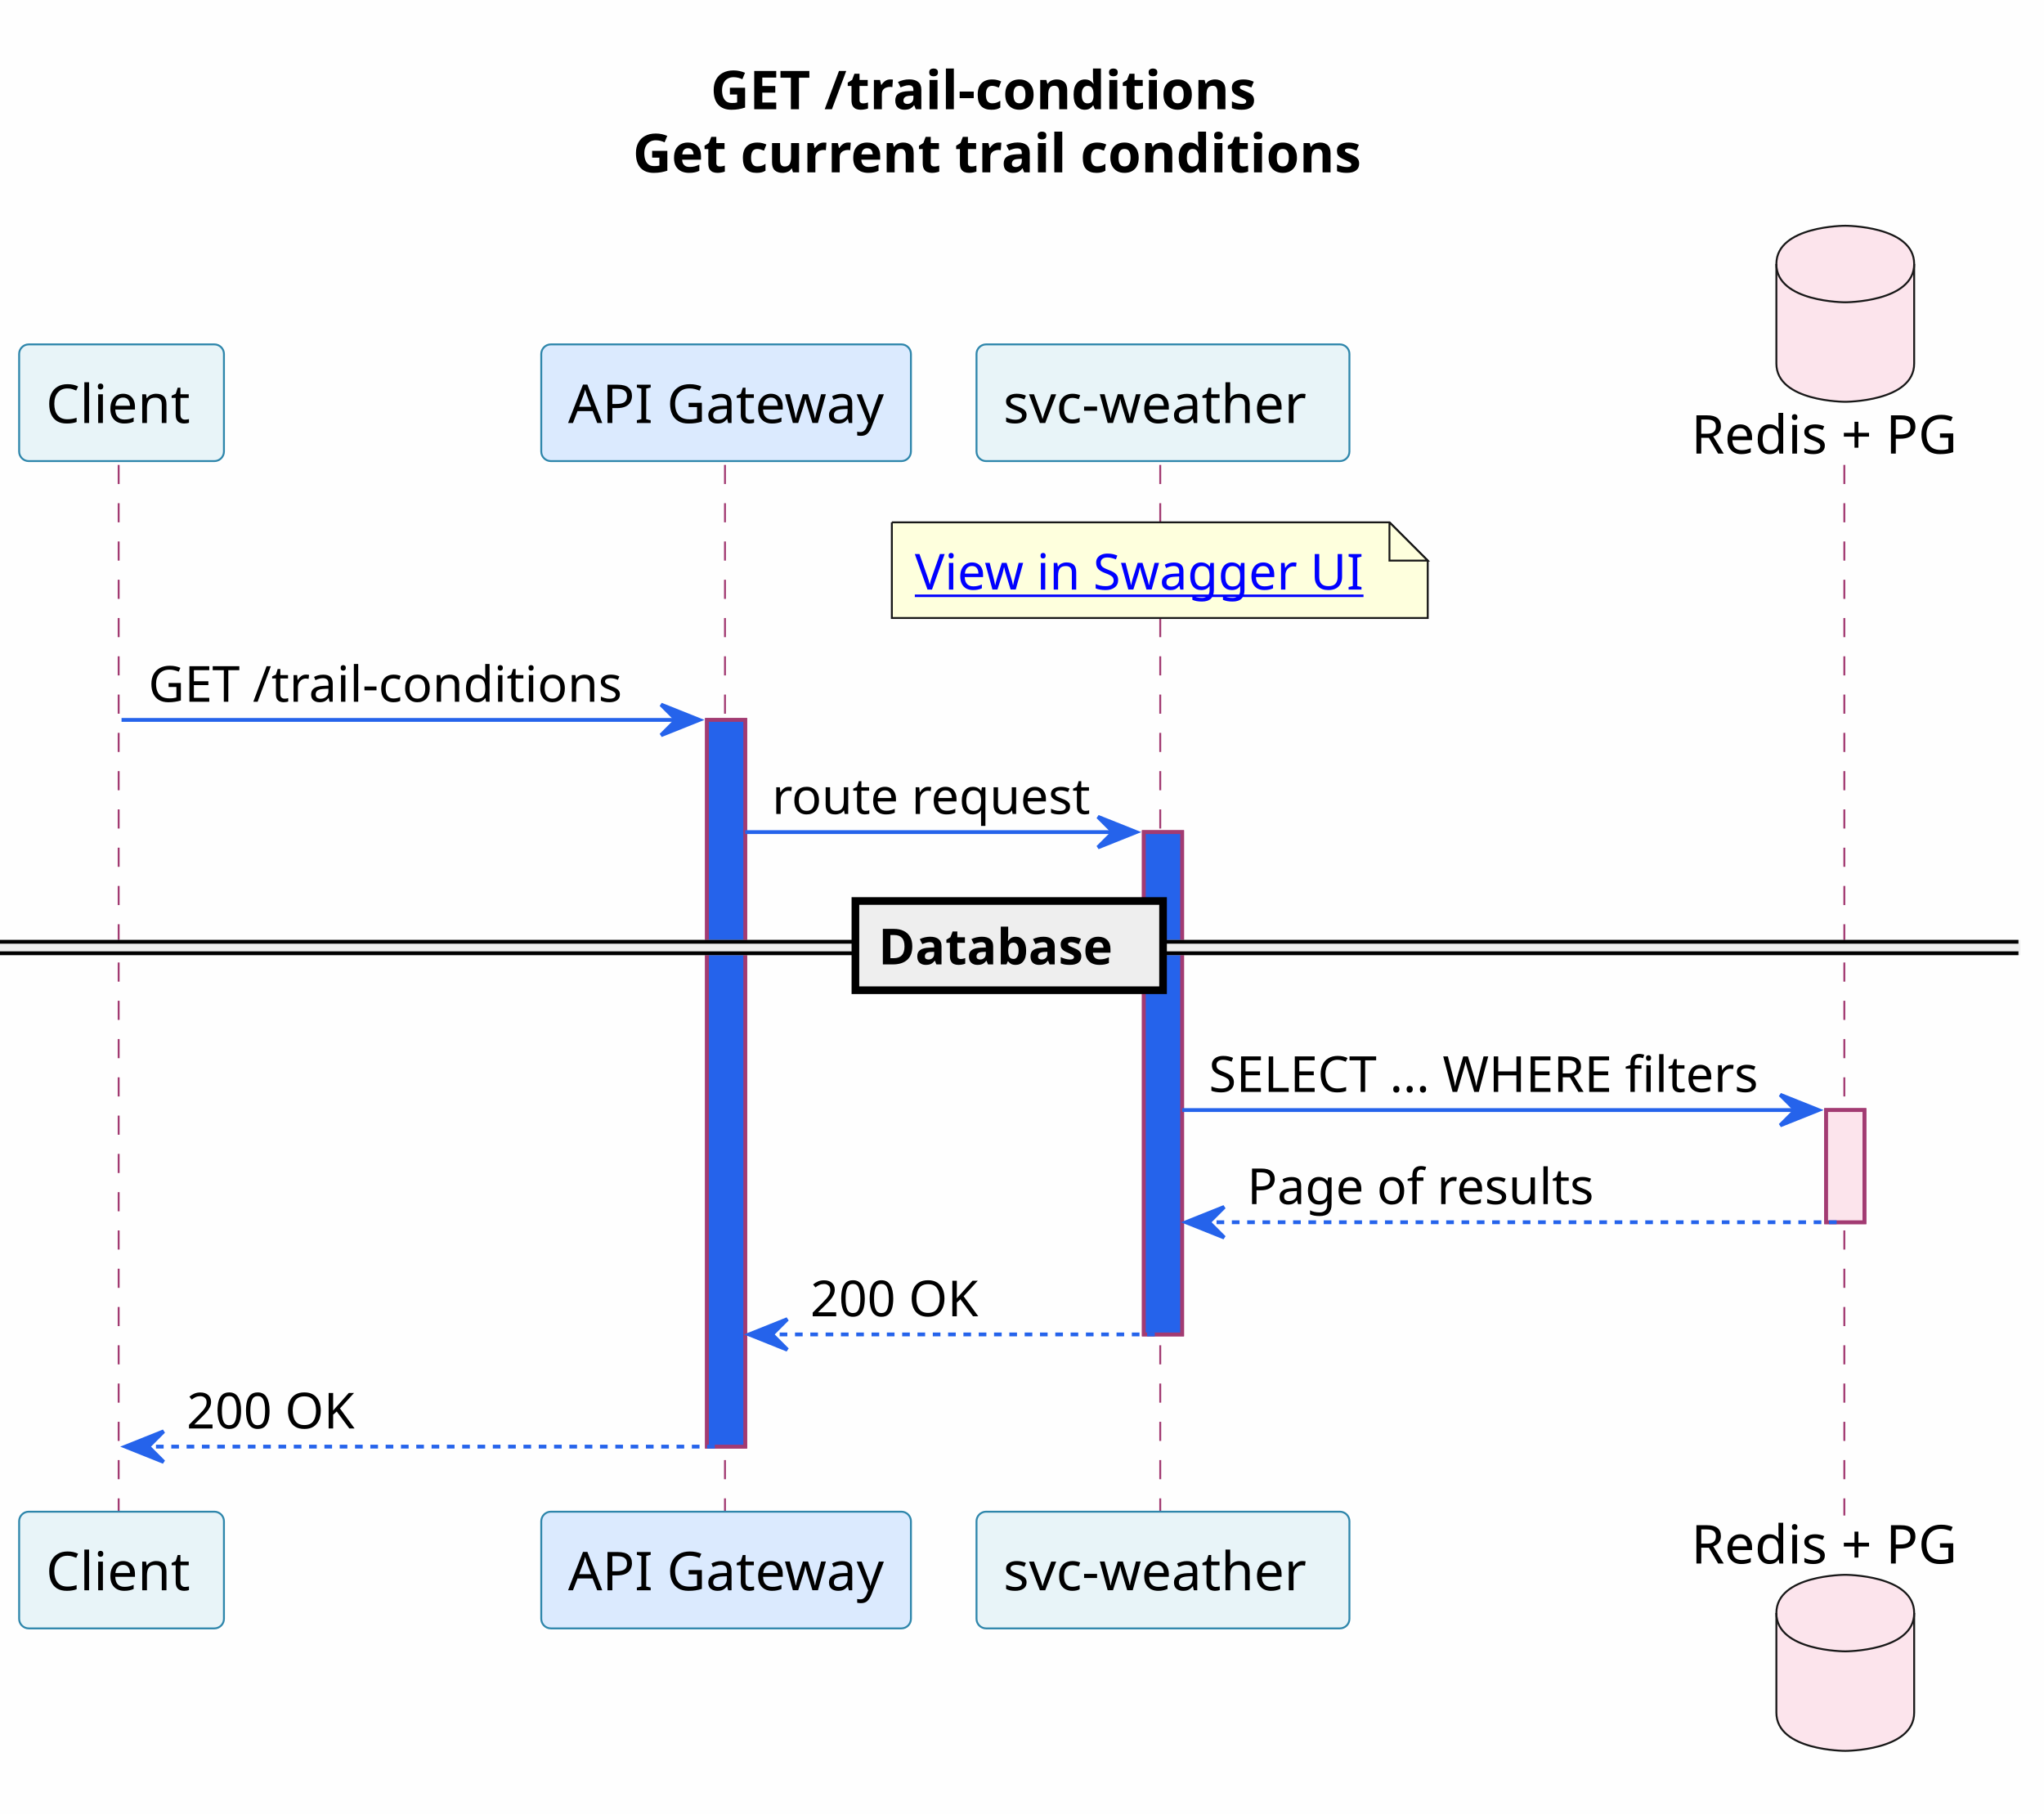
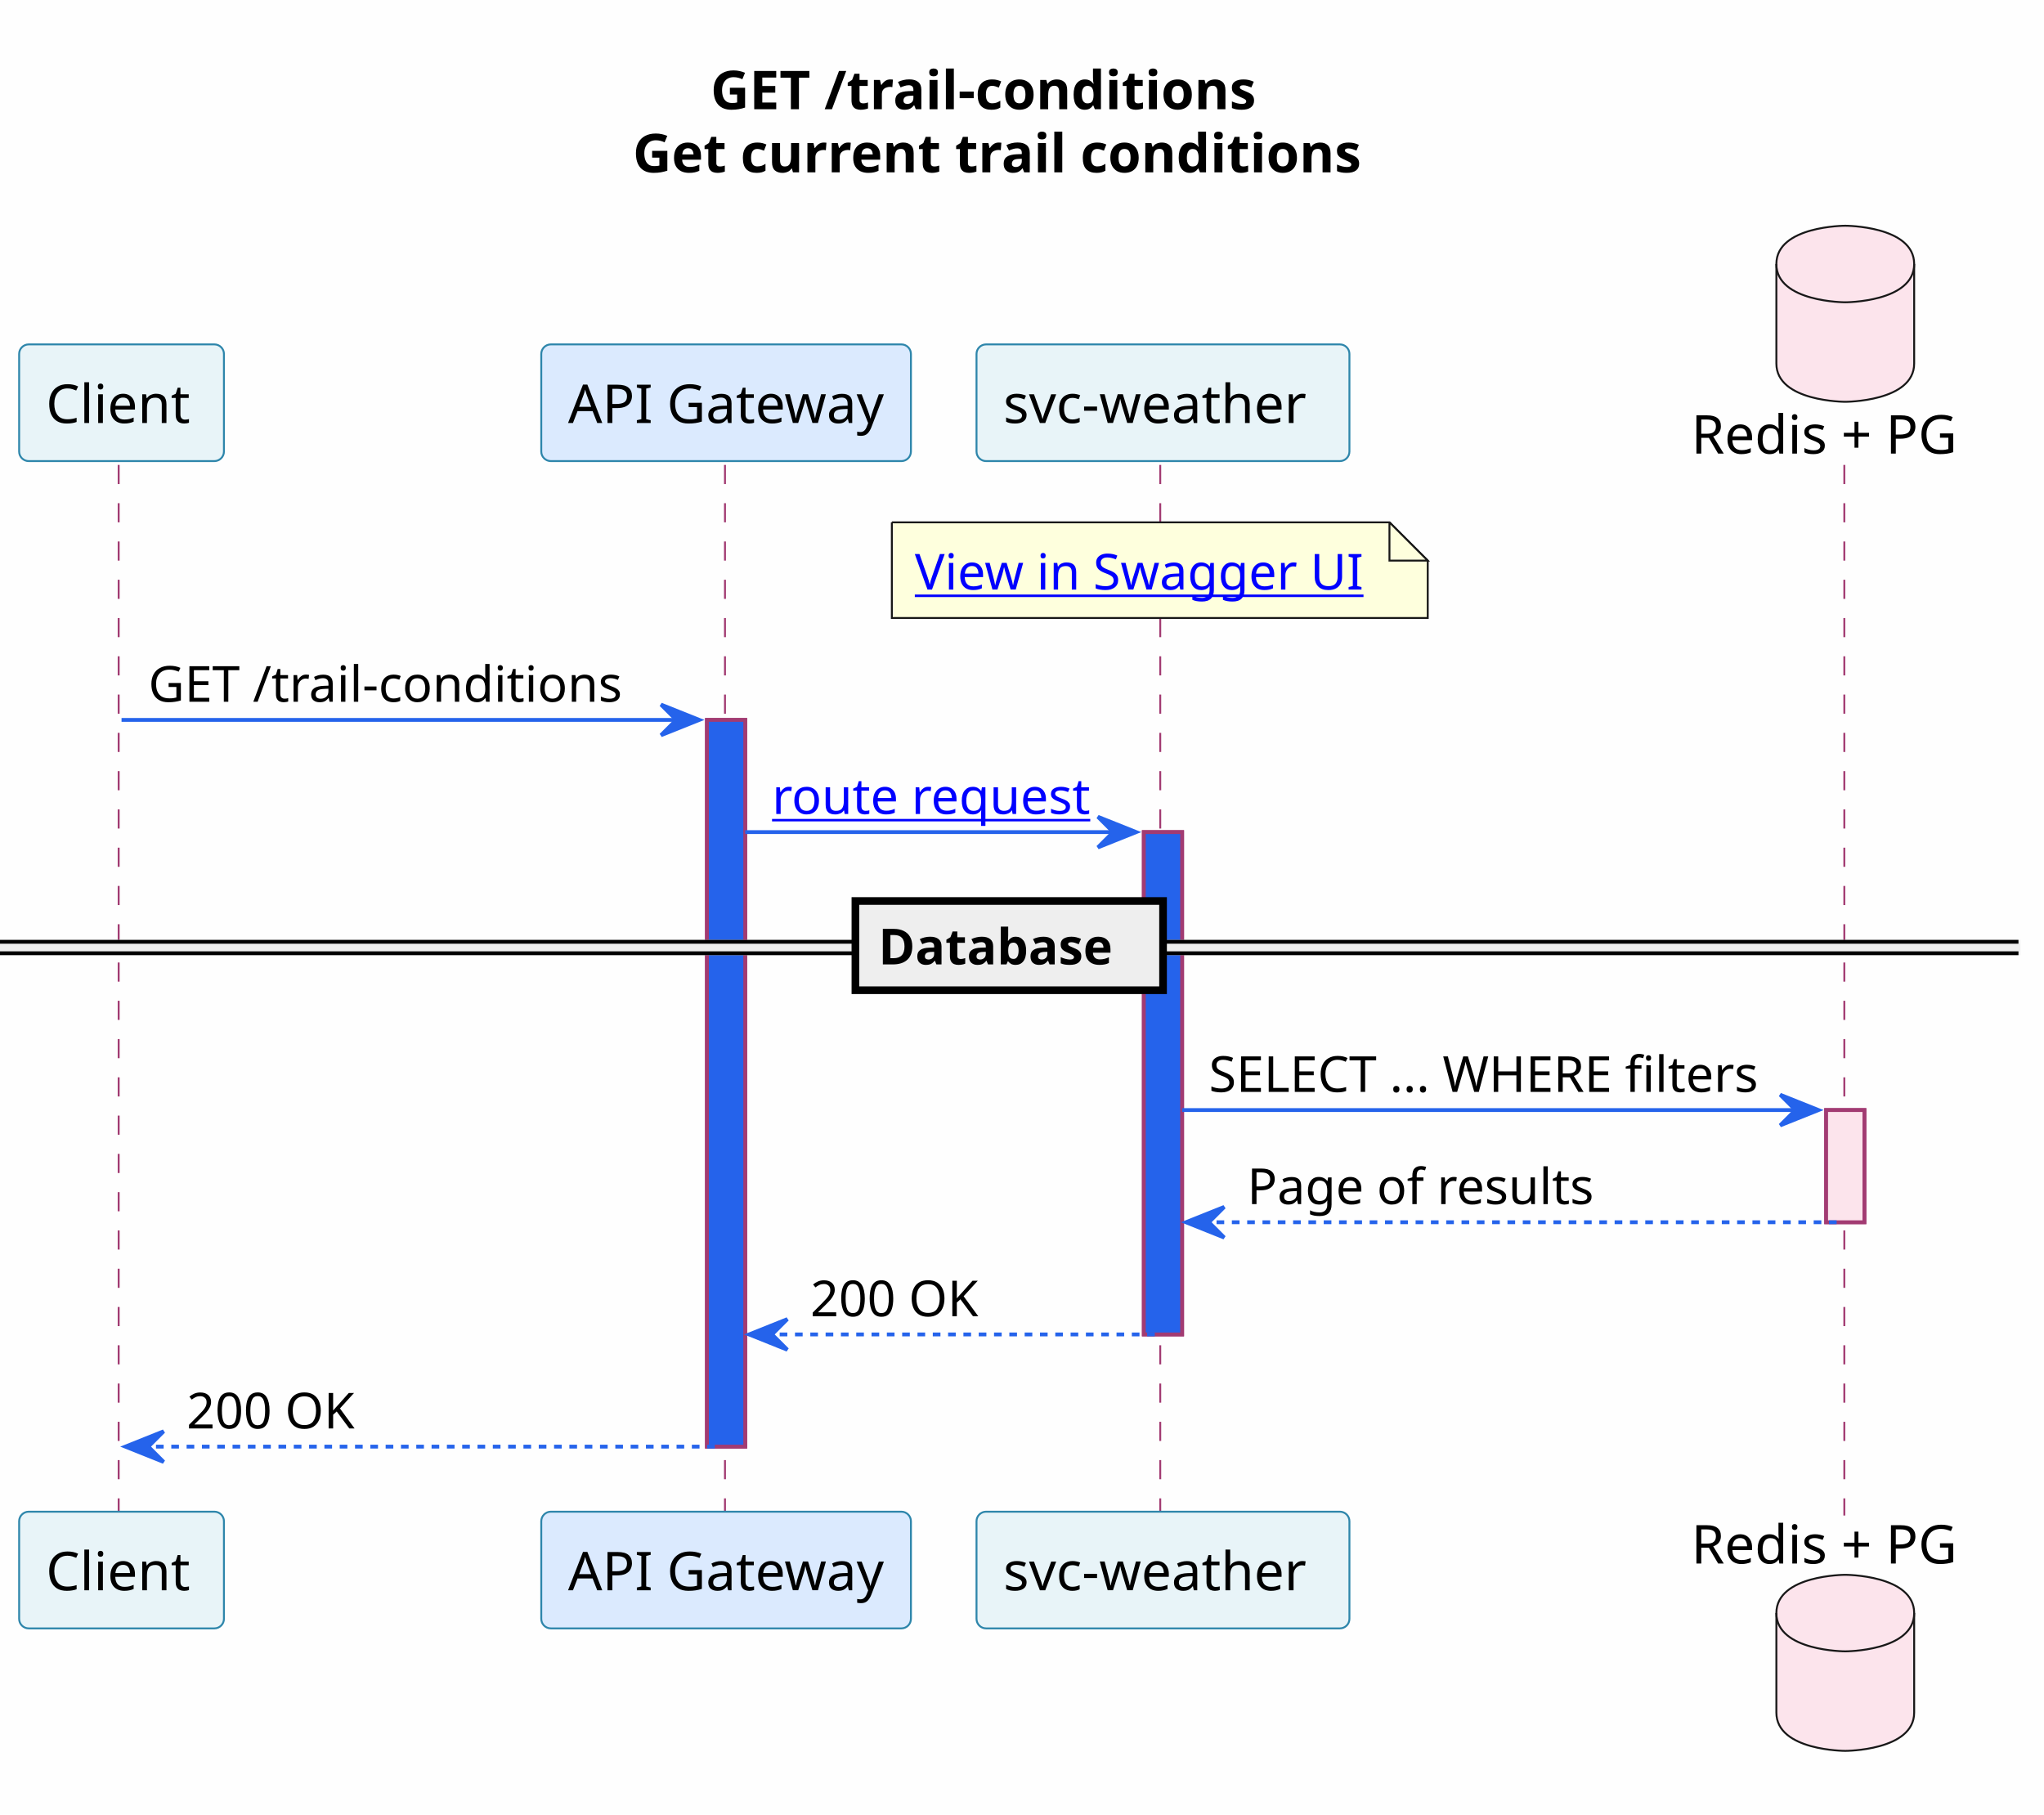
<svg xmlns="http://www.w3.org/2000/svg" xmlns:xlink="http://www.w3.org/1999/xlink" contentStyleType="text/css" data-diagram-type="SEQUENCE" height="474px" preserveAspectRatio="none" style="width:534px;height:474px;background:#FEFEFE;" version="1.1" viewBox="0 0 534 474" width="534px" zoomAndPan="magnify">
  <defs />
  <g>
    <rect fill="#FEFEFE" height="474" style="stroke:none;stroke-width:1;" width="534" x="0" y="0" />
    <text fill="#000000" font-family="Segoe UI" font-size="14" font-weight="bold" lengthAdjust="spacing" textLength="155.046" x="185.641" y="28.535">GET /trail-conditions</text>
    <text fill="#000000" font-family="Segoe UI" font-size="14" font-weight="bold" lengthAdjust="spacing" textLength="195.672" x="165.328" y="45.023">Get current trail conditions</text>
    <g>
      <rect fill="#2563EB" height="189.863" style="stroke:#A23B72;stroke-width:1;" width="10" x="184.694" y="188.086" />
    </g>
    <g>
      <rect fill="#2563EB" height="131.242" style="stroke:#A23B72;stroke-width:1;" width="10" x="298.829" y="217.397" />
    </g>
    <g>
      <rect fill="#FCE4EC" height="29.311" style="stroke:#A23B72;stroke-width:1;" width="10" x="477.082" y="290.018" />
    </g>
    <g>
      <rect fill="#000000" fill-opacity="0" height="274.484" width="8" x="27.752" y="121.465" />
      <line style="stroke:#A23B72;stroke-width:0.5;stroke-dasharray:5,5;" x1="31" x2="31" y1="121.465" y2="395.949" />
    </g>
    <g>
      <rect fill="#000000" fill-opacity="0" height="274.484" width="8" x="185.694" y="121.465" />
      <line style="stroke:#A23B72;stroke-width:0.5;stroke-dasharray:5,5;" x1="189.405" x2="189.405" y1="121.465" y2="395.949" />
    </g>
    <g>
      <rect fill="#000000" fill-opacity="0" height="274.484" width="8" x="299.829" y="121.465" />
      <line style="stroke:#A23B72;stroke-width:0.5;stroke-dasharray:5,5;" x1="303.116" x2="303.116" y1="121.465" y2="395.949" />
    </g>
    <g>
      <rect fill="#000000" fill-opacity="0" height="274.484" width="8" x="478.082" y="121.465" />
      <line style="stroke:#A23B72;stroke-width:0.5;stroke-dasharray:5,5;" x1="481.836" x2="481.836" y1="121.465" y2="395.949" />
    </g>
    <g class="participant participant-head" data-participant="Client">
      <rect fill="#E8F4F8" height="30.488" rx="2.5" ry="2.5" style="stroke:#2E86AB;stroke-width:0.5;" width="53.505" x="5" y="89.977" />
      <text fill="#000000" font-family="Segoe UI" font-size="14" lengthAdjust="spacing" textLength="39.505" x="12" y="110.512">Client</text>
    </g>
    <g class="participant participant-tail" data-participant="Client">
      <rect fill="#E8F4F8" height="30.488" rx="2.5" ry="2.5" style="stroke:#2E86AB;stroke-width:0.5;" width="53.505" x="5" y="394.949" />
      <text fill="#000000" font-family="Segoe UI" font-size="14" lengthAdjust="spacing" textLength="39.505" x="12" y="415.484">Client</text>
    </g>
    <g class="participant participant-head" data-participant="GW">
      <rect fill="#DBEAFE" height="30.488" rx="2.5" ry="2.5" style="stroke:#2E86AB;stroke-width:0.5;" width="96.578" x="141.405" y="89.977" />
      <text fill="#000000" font-family="Segoe UI" font-size="14" lengthAdjust="spacing" textLength="82.578" x="148.405" y="110.512">API Gateway</text>
    </g>
    <g class="participant participant-tail" data-participant="GW">
      <rect fill="#DBEAFE" height="30.488" rx="2.5" ry="2.5" style="stroke:#2E86AB;stroke-width:0.5;" width="96.578" x="141.405" y="394.949" />
      <text fill="#000000" font-family="Segoe UI" font-size="14" lengthAdjust="spacing" textLength="82.578" x="148.405" y="415.484">API Gateway</text>
    </g>
    <g class="participant participant-head" data-participant="Svc">
      <a href="/microservices/svc-weather/" target="_top" title="/microservices/svc-weather/" xlink:actuate="onRequest" xlink:href="/microservices/svc-weather/" xlink:show="new" xlink:title="/microservices/svc-weather/" xlink:type="simple">
        <rect fill="#E8F4F8" height="30.488" rx="2.5" ry="2.5" style="stroke:#2E86AB;stroke-width:0.5;" width="97.426" x="255.116" y="89.977" />
        <text fill="#000000" font-family="Segoe UI" font-size="14" lengthAdjust="spacing" textLength="83.426" x="262.116" y="110.512">svc-weather</text>
      </a>
    </g>
    <g class="participant participant-tail" data-participant="Svc">
      <a href="/microservices/svc-weather/" target="_top" title="/microservices/svc-weather/" xlink:actuate="onRequest" xlink:href="/microservices/svc-weather/" xlink:show="new" xlink:title="/microservices/svc-weather/" xlink:type="simple">
        <rect fill="#E8F4F8" height="30.488" rx="2.5" ry="2.5" style="stroke:#2E86AB;stroke-width:0.5;" width="97.426" x="255.116" y="394.949" />
        <text fill="#000000" font-family="Segoe UI" font-size="14" lengthAdjust="spacing" textLength="83.426" x="262.116" y="415.484">svc-weather</text>
      </a>
    </g>
    <g class="participant participant-head" data-participant="DB">
      <text fill="#000000" font-family="Segoe UI" font-size="14" lengthAdjust="spacing" textLength="74.491" x="441.836" y="118.512">Redis + PG</text>
      <path d="M464.082,68.977 C464.082,58.977 482.082,58.977 482.082,58.977 C482.082,58.977 500.082,58.977 500.082,68.977 L500.082,94.977 C500.082,104.977 482.082,104.977 482.082,104.977 C482.082,104.977 464.082,104.977 464.082,94.977 L464.082,68.977" fill="#FCE4EC" style="stroke:#181818;stroke-width:0.5;" />
      <path d="M464.082,68.977 C464.082,78.977 482.082,78.977 482.082,78.977 C482.082,78.977 500.082,78.977 500.082,68.977" fill="none" style="stroke:#181818;stroke-width:0.5;" />
    </g>
    <g class="participant participant-tail" data-participant="DB">
      <text fill="#000000" font-family="Segoe UI" font-size="14" lengthAdjust="spacing" textLength="74.491" x="441.836" y="408.484">Redis + PG</text>
      <path d="M464.082,421.438 C464.082,411.438 482.082,411.438 482.082,411.438 C482.082,411.438 500.082,411.438 500.082,421.438 L500.082,447.438 C500.082,457.438 482.082,457.438 482.082,457.438 C482.082,457.438 464.082,457.438 464.082,447.438 L464.082,421.438" fill="#FCE4EC" style="stroke:#181818;stroke-width:0.5;" />
      <path d="M464.082,421.438 C464.082,431.438 482.082,431.438 482.082,431.438 C482.082,431.438 500.082,431.438 500.082,421.438" fill="none" style="stroke:#181818;stroke-width:0.5;" />
    </g>
    <g>
      <rect fill="#2563EB" height="189.863" style="stroke:#A23B72;stroke-width:1;" width="10" x="184.694" y="188.086" />
    </g>
    <g>
      <rect fill="#2563EB" height="131.242" style="stroke:#A23B72;stroke-width:1;" width="10" x="298.829" y="217.397" />
    </g>
    <g>
      <rect fill="#FCE4EC" height="29.311" style="stroke:#A23B72;stroke-width:1;" width="10" x="477.082" y="290.018" />
    </g>
    <path d="M233,136.465 L233,161.465 L373,161.465 L373,146.465 L363,136.465 L233,136.465" fill="#FEFFDD" style="stroke:#181818;stroke-width:0.5;" />
    <path d="M363,136.465 L363,146.465 L373,146.465 L363,136.465" fill="#FEFFDD" style="stroke:#181818;stroke-width:0.5;" />
    <a href="/services/api/svc-weather.html#/Trail%20Conditions/getTrailConditions" target="_top" title="/services/api/svc-weather.html#/Trail%20Conditions/getTrailConditions" xlink:actuate="onRequest" xlink:href="/services/api/svc-weather.html#/Trail%20Conditions/getTrailConditions" xlink:show="new" xlink:title="/services/api/svc-weather.html#/Trail%20Conditions/getTrailConditions" xlink:type="simple">
      <text fill="#0000FF" font-family="Segoe UI" font-size="13" lengthAdjust="spacing" text-decoration="underline" textLength="119.406" x="239" y="154.033">View in Swagger UI</text>
    </a>
    <g class="message" data-participant-1="Client" data-participant-2="GW">
      <polygon fill="#2563EB" points="172.694,184.086,182.694,188.086,172.694,192.086,176.694,188.086" style="stroke:#2563EB;stroke-width:1;" />
      <line style="stroke:#2563EB;stroke-width:1;" x1="31.752" x2="178.694" y1="188.086" y2="188.086" />
      <text fill="#000000" font-family="Segoe UI" font-size="13" lengthAdjust="spacing" textLength="133.942" x="38.752" y="183.344">GET /trail-conditions</text>
    </g>
    <g class="message" data-participant-1="GW" data-participant-2="Svc">
      <polygon fill="#2563EB" points="286.829,213.397,296.829,217.397,286.829,221.397,290.829,217.397" style="stroke:#2563EB;stroke-width:1;" />
      <line style="stroke:#2563EB;stroke-width:1;" x1="194.694" x2="292.829" y1="217.397" y2="217.397" />
-       <text fill="#000000" font-family="Segoe UI" font-size="13" lengthAdjust="spacing" textLength="85.135" x="201.694" y="212.654">route request</text>
+       <a href="/microservices/svc-weather/#get-trail-conditions-get-current-trail-conditions" target="_top" title="/microservices/svc-weather/#get-trail-conditions-get-current-trail-conditions" xlink:actuate="onRequest" xlink:href="/microservices/svc-weather/#get-trail-conditions-get-current-trail-conditions" xlink:show="new" xlink:title="/microservices/svc-weather/#get-trail-conditions-get-current-trail-conditions" xlink:type="simple">
+         <text fill="#0000FF" font-family="Segoe UI" font-size="13" lengthAdjust="spacing" text-decoration="underline" textLength="85.135" x="201.694" y="212.654">route request</text>
+       </a>
    </g>
    <rect fill="#EEEEEE" height="3" style="stroke:#EEEEEE;stroke-width:1;" width="527.327" x="0" y="246.052" />
    <line style="stroke:#000000;stroke-width:1;" x1="0" x2="527.327" y1="246.052" y2="246.052" />
    <line style="stroke:#000000;stroke-width:1;" x1="0" x2="527.327" y1="249.052" y2="249.052" />
    <rect fill="#EEEEEE" height="23.311" style="stroke:#000000;stroke-width:2;" width="80.371" x="223.478" y="235.397" />
    <text fill="#000000" font-family="Segoe UI" font-size="13" font-weight="bold" lengthAdjust="spacing" textLength="62.086" x="229.478" y="251.965">Database</text>
    <g class="message" data-participant-1="Svc" data-participant-2="DB">
      <polygon fill="#2563EB" points="465.082,286.018,475.082,290.018,465.082,294.018,469.082,290.018" style="stroke:#2563EB;stroke-width:1;" />
      <line style="stroke:#2563EB;stroke-width:1;" x1="308.829" x2="471.082" y1="290.018" y2="290.018" />
      <text fill="#000000" font-family="Segoe UI" font-size="13" lengthAdjust="spacing" textLength="149.252" x="315.829" y="285.275">SELECT ... WHERE filters</text>
    </g>
    <g class="message" data-participant-1="DB" data-participant-2="Svc">
      <polygon fill="#2563EB" points="319.829,315.328,309.829,319.328,319.829,323.328,315.829,319.328" style="stroke:#2563EB;stroke-width:1;" />
      <line style="stroke:#2563EB;stroke-width:1;stroke-dasharray:2,2;" x1="313.829" x2="481.082" y1="319.328" y2="319.328" />
      <text fill="#000000" font-family="Segoe UI" font-size="13" lengthAdjust="spacing" textLength="93.209" x="325.829" y="314.586">Page of results</text>
    </g>
    <g class="message" data-participant-1="Svc" data-participant-2="GW">
      <polygon fill="#2563EB" points="205.694,344.639,195.694,348.639,205.694,352.639,201.694,348.639" style="stroke:#2563EB;stroke-width:1;" />
      <line style="stroke:#2563EB;stroke-width:1;stroke-dasharray:2,2;" x1="199.694" x2="302.829" y1="348.639" y2="348.639" />
      <text fill="#000000" font-family="Segoe UI" font-size="13" lengthAdjust="spacing" textLength="47.36" x="211.694" y="343.897">200 OK</text>
    </g>
    <g class="message" data-participant-1="GW" data-participant-2="Client">
      <polygon fill="#2563EB" points="42.752,373.949,32.752,377.949,42.752,381.949,38.752,377.949" style="stroke:#2563EB;stroke-width:1;" />
      <line style="stroke:#2563EB;stroke-width:1;stroke-dasharray:2,2;" x1="36.752" x2="188.694" y1="377.949" y2="377.949" />
      <text fill="#000000" font-family="Segoe UI" font-size="13" lengthAdjust="spacing" textLength="47.36" x="48.752" y="373.207">200 OK</text>
    </g>
  </g>
</svg>
